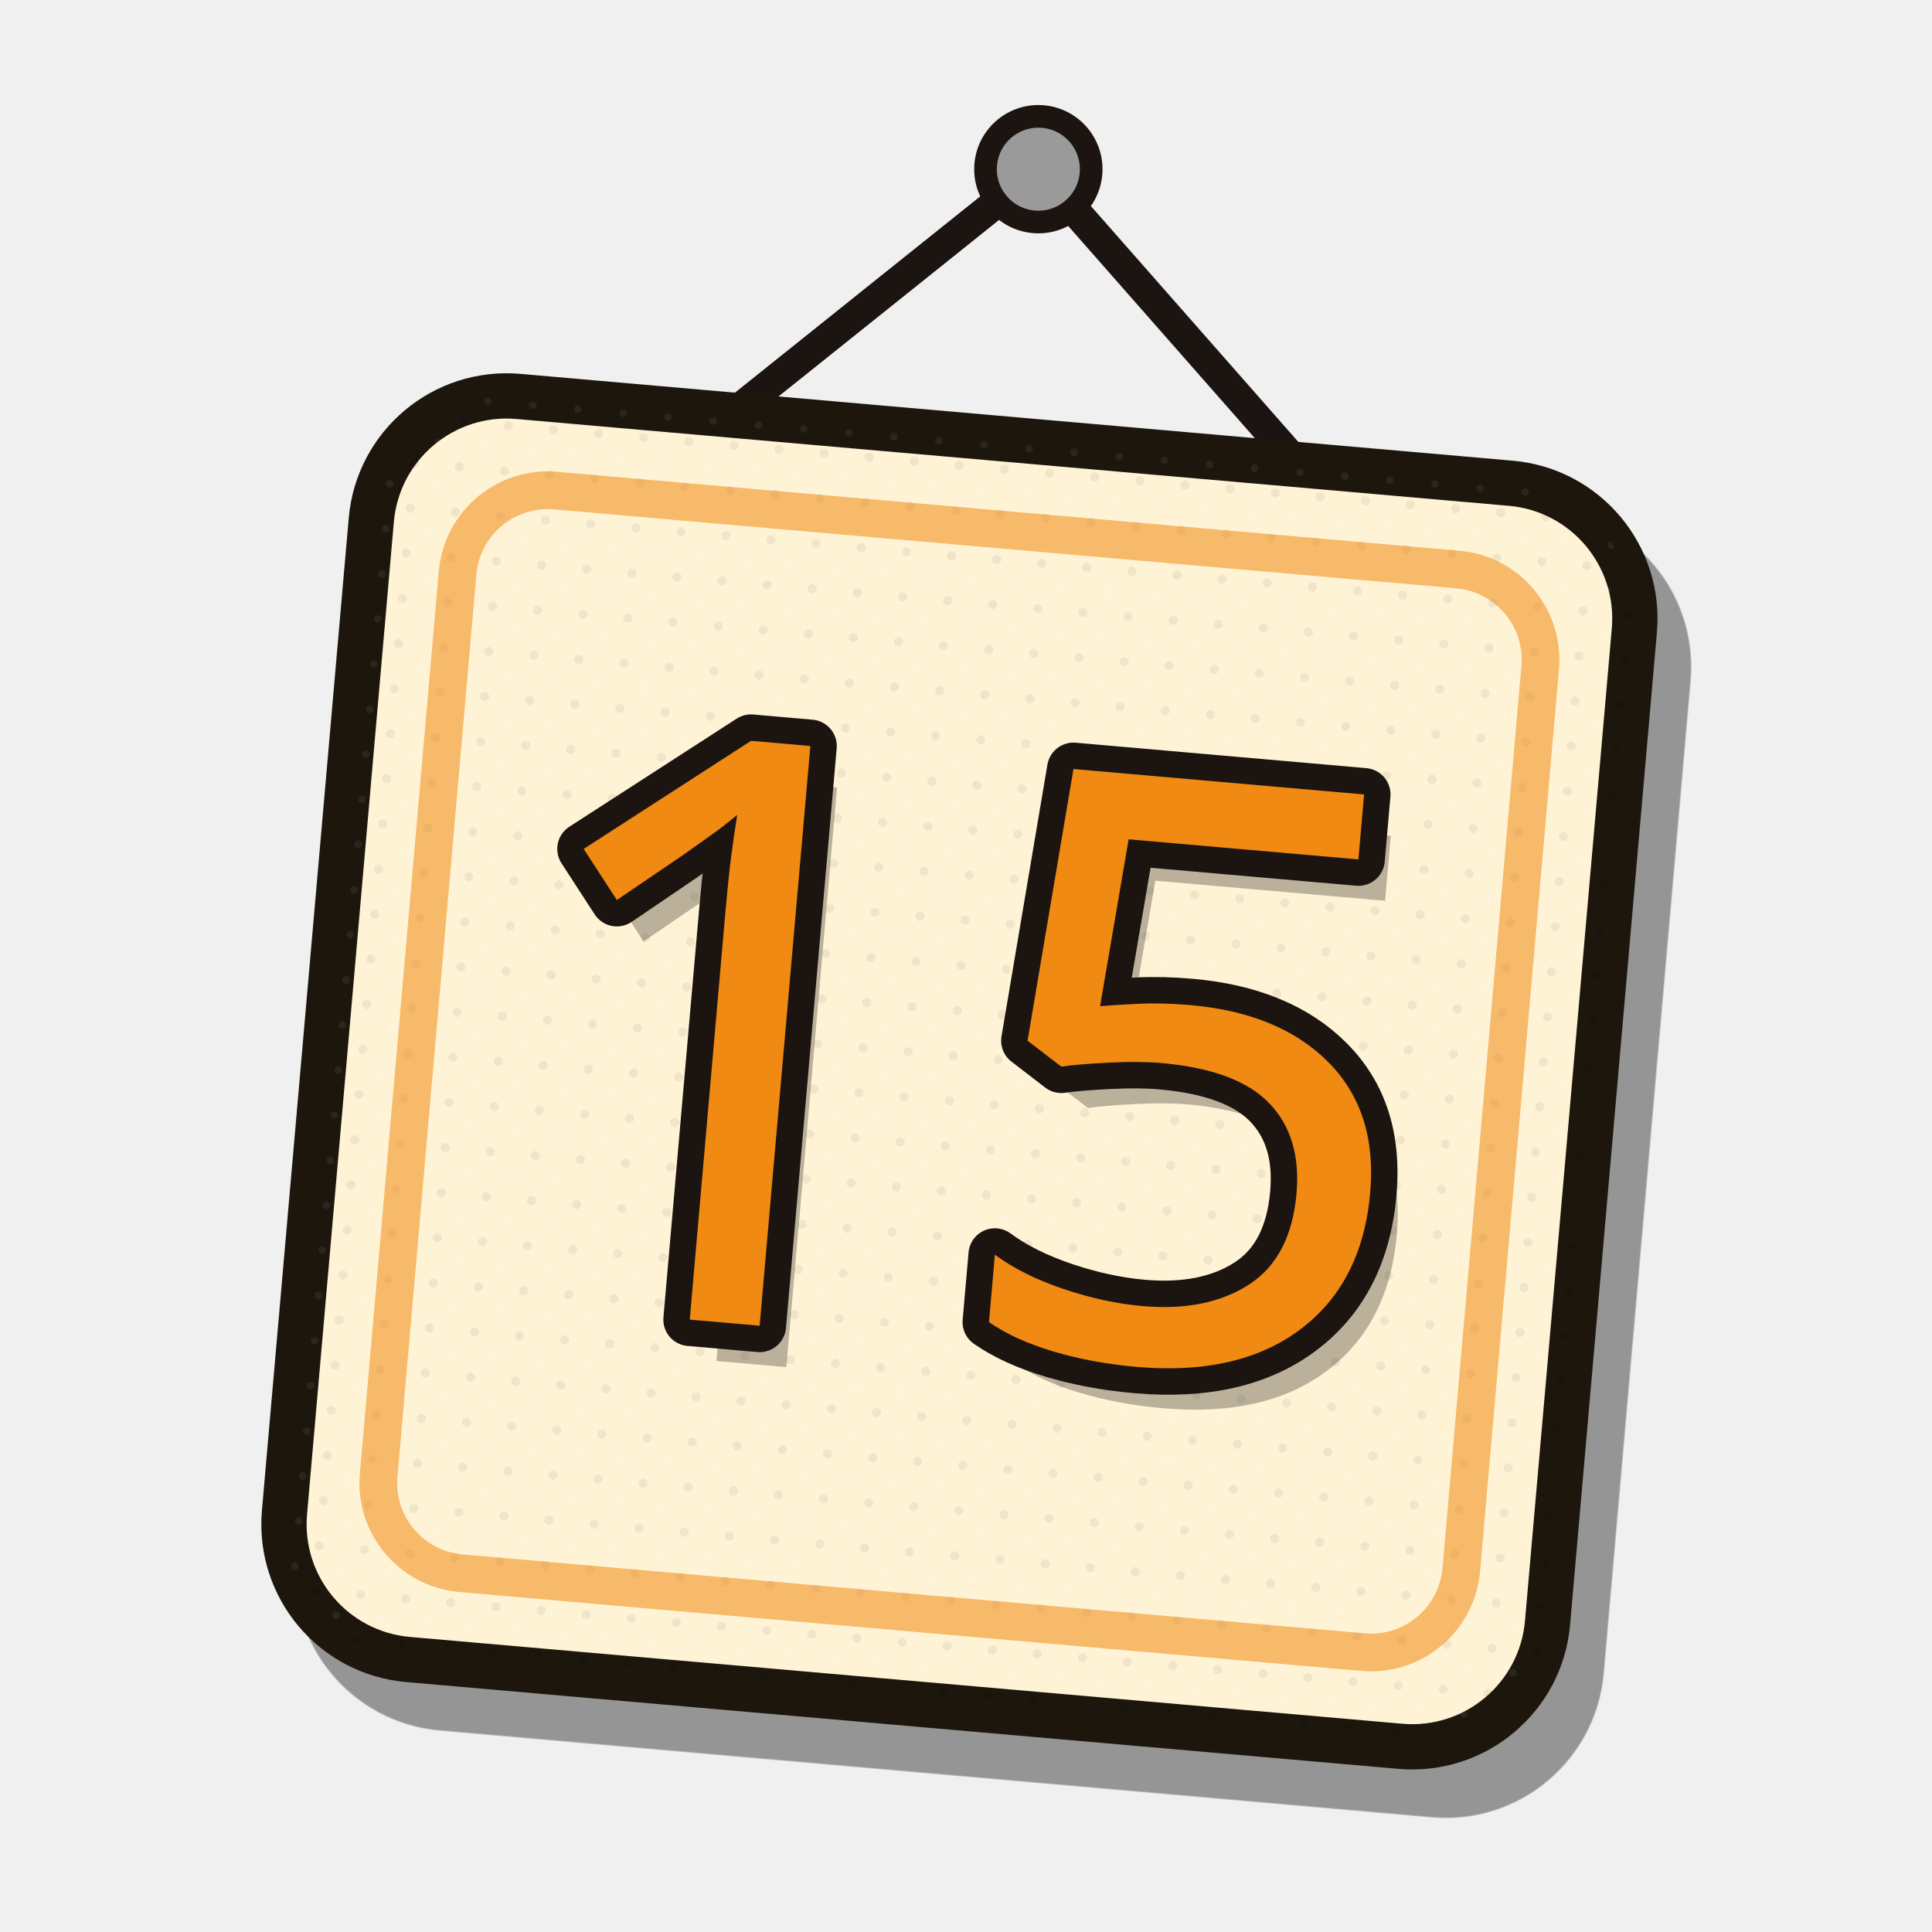
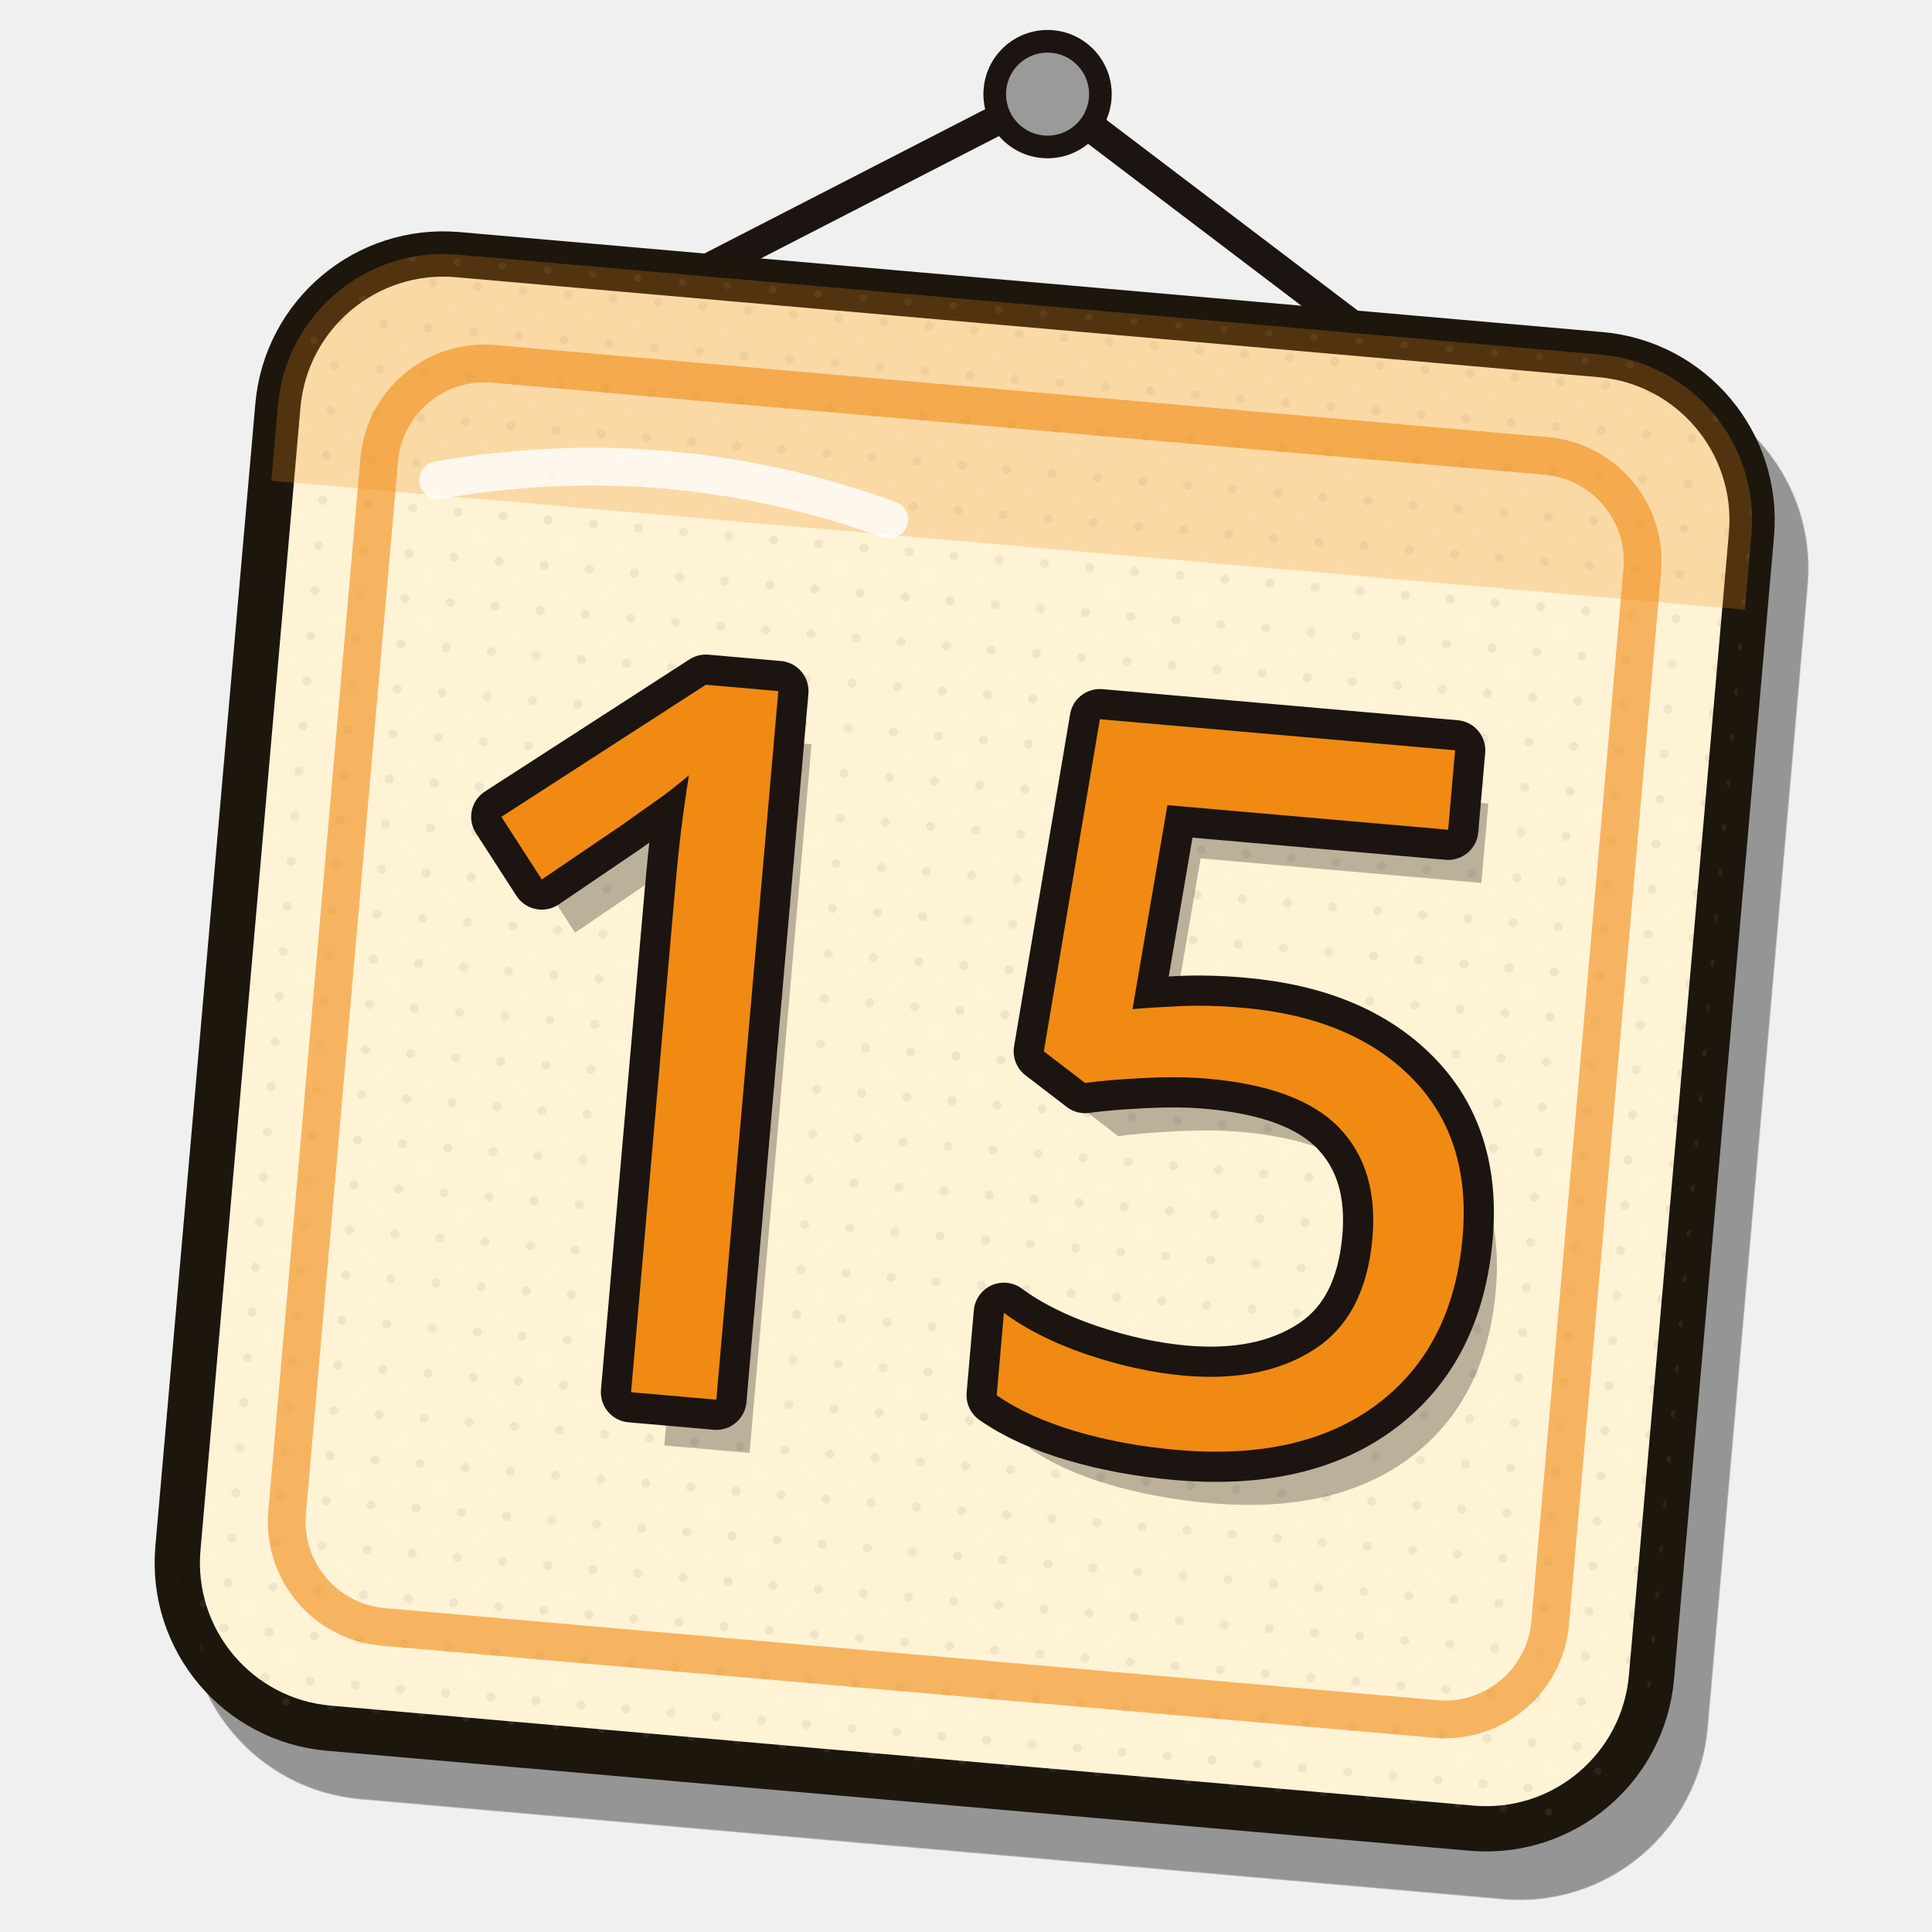
<svg xmlns="http://www.w3.org/2000/svg" width="256" height="256" viewBox="0 0 256 256">
  <style>.lg{font-family:'Luckiest Guy',sans-serif}.li{font-family:'Lilita One',sans-serif}</style>
  <defs>
    <linearGradient id="gold" x1="0" y1="0" x2="0" y2="1">
      <stop offset="0" stop-color="#fff2a8" />
      <stop offset=".45" stop-color="#ffc83a" />
      <stop offset="1" stop-color="#e08a12" />
    </linearGradient>
    <linearGradient id="goldText" x1="0" y1="0" x2="0" y2="1">
      <stop offset="0" stop-color="#fff7c2" />
      <stop offset=".5" stop-color="#ffd23f" />
      <stop offset=".51" stop-color="#ffb21e" />
      <stop offset="1" stop-color="#f47d12" />
    </linearGradient>
    <radialGradient id="ballG" cx=".38" cy=".32" r=".8">
      <stop offset="0" stop-color="#fbffb0" />
      <stop offset=".55" stop-color="#d9ef3b" />
      <stop offset="1" stop-color="#a9c21c" />
    </radialGradient>
    <pattern id="dots" width="9" height="9" patternUnits="userSpaceOnUse">
      <circle cx="4.5" cy="4.5" r="1.6" fill="#000" opacity=".16" />
    </pattern>
    <pattern id="dotsL" width="9" height="9" patternUnits="userSpaceOnUse">
      <circle cx="4.5" cy="4.5" r="1.6" fill="#fff" opacity=".18" />
    </pattern>
    <pattern id="grain" width="6" height="6" patternUnits="userSpaceOnUse">
      <circle cx="1" cy="2" r=".6" fill="#000" opacity=".06" />
      <circle cx="4" cy="5" r=".5" fill="#fff" opacity=".07" />
    </pattern>
    <filter id="comic" x="-20%" y="-20%" width="150%" height="150%">
      <feOffset dx="5" dy="6" in="SourceAlpha" result="o" />
      <feFlood flood-color="#000" flood-opacity=".38" />
      <feComposite in2="o" operator="in" result="s" />
      <feMerge>
        <feMergeNode in="s" />
        <feMergeNode in="SourceGraphic" />
      </feMerge>
    </filter>
  </defs>
-   <g transform="rotate(5 128 132)">
-     <path d="M128,22 L84,64 M128,22 L172,64" stroke="#1b1410" stroke-width="4" />
-     <circle cx="128" cy="22" r="7" fill="#9a9a9a" stroke="#1b1410" stroke-width="3" stroke-linejoin="round" stroke-linecap="round" />
+   <g transform="rotate(5 128 136)">
+     <path d="M128,12 L74,46 M128,12 L182,46" stroke="#1b1410" stroke-width="4" />
+     <circle cx="128" cy="12" r="7" fill="#9a9a9a" stroke="#1b1410" stroke-width="3" stroke-linejoin="round" stroke-linecap="round" />
    <g filter="url(#comic)">
-       <rect x="44" y="58" width="168" height="168" rx="18" fill="#fff3d6" stroke="#1b1410" stroke-width="6" stroke-linejoin="round" stroke-linecap="round" />
+       <rect x="30" y="40" width="196" height="196" rx="22" fill="#fff3d6" stroke="#1b1410" stroke-width="6" stroke-linejoin="round" stroke-linecap="round" />
    </g>
-     <rect x="44" y="58" width="168" height="168" rx="18" fill="url(#grain)" />
-     <rect x="56" y="70" width="144" height="144" rx="12" fill="none" stroke="#f08a12" stroke-width="5" opacity=".55" />
-     <text x="132" y="183.04" text-anchor="middle" class="lg" font-size="108" fill="#1b1410" opacity=".3">15</text>
-     <text x="128" y="177.88" text-anchor="middle" class="lg" font-size="108" fill="#f08a12" stroke="#1b1410" stroke-width="7" stroke-linejoin="round" paint-order="stroke">15</text>
+     <rect x="30" y="40" width="196" height="196" rx="22" fill="url(#grain)" />
+     <path d="M30,62 a22,22 0 0 1 22,-22 h152 a22,22 0 0 1 22,22 v10 h-196Z" fill="#f08a12" opacity=".25" />
+     <rect x="44" y="54" width="168" height="168" rx="14" fill="none" stroke="#f08a12" stroke-width="5" opacity=".6" />
+     <text x="133" y="194.8" text-anchor="middle" class="lg" font-size="132" fill="#1b1410" opacity=".3">15</text>
+     <text x="128" y="188.16" text-anchor="middle" class="lg" font-size="132" fill="#f08a12" stroke="#1b1410" stroke-width="8" stroke-linejoin="round" paint-order="stroke">15</text>
+     <path d="M52,70 q30,-8 60,0" stroke="#fff" stroke-width="5" stroke-linecap="round" opacity=".8" fill="none" />
  </g>
</svg>
